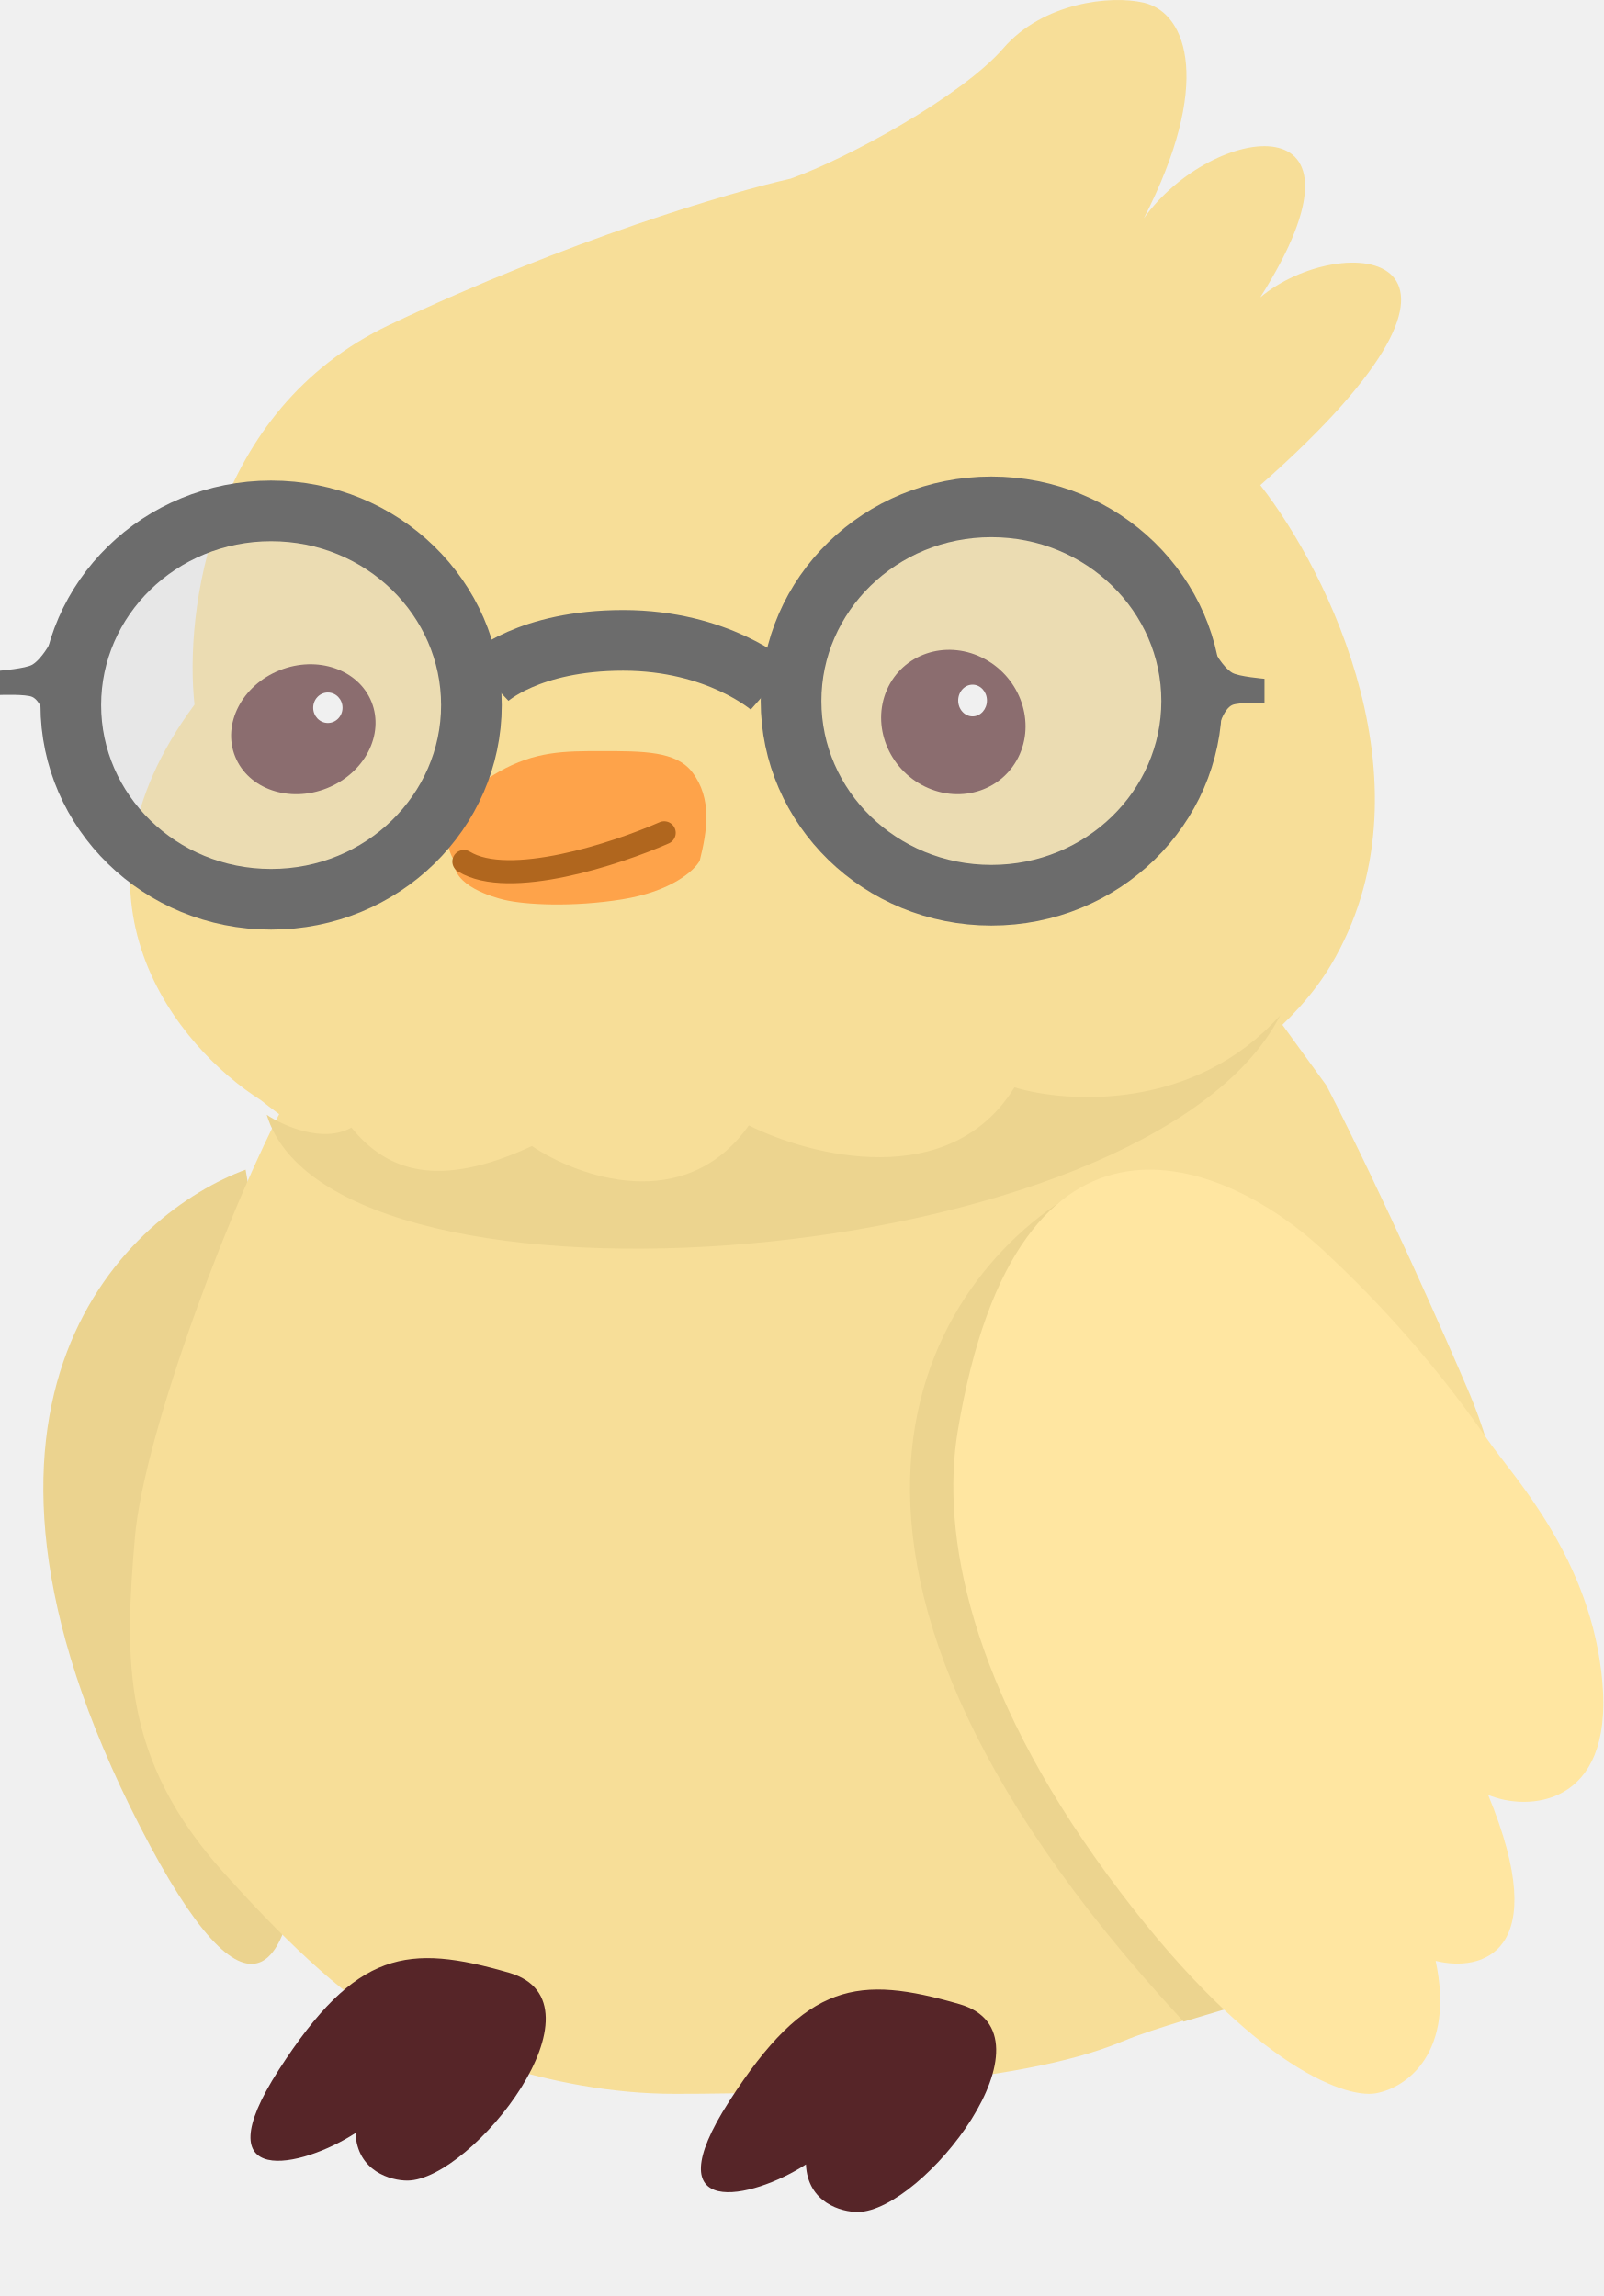
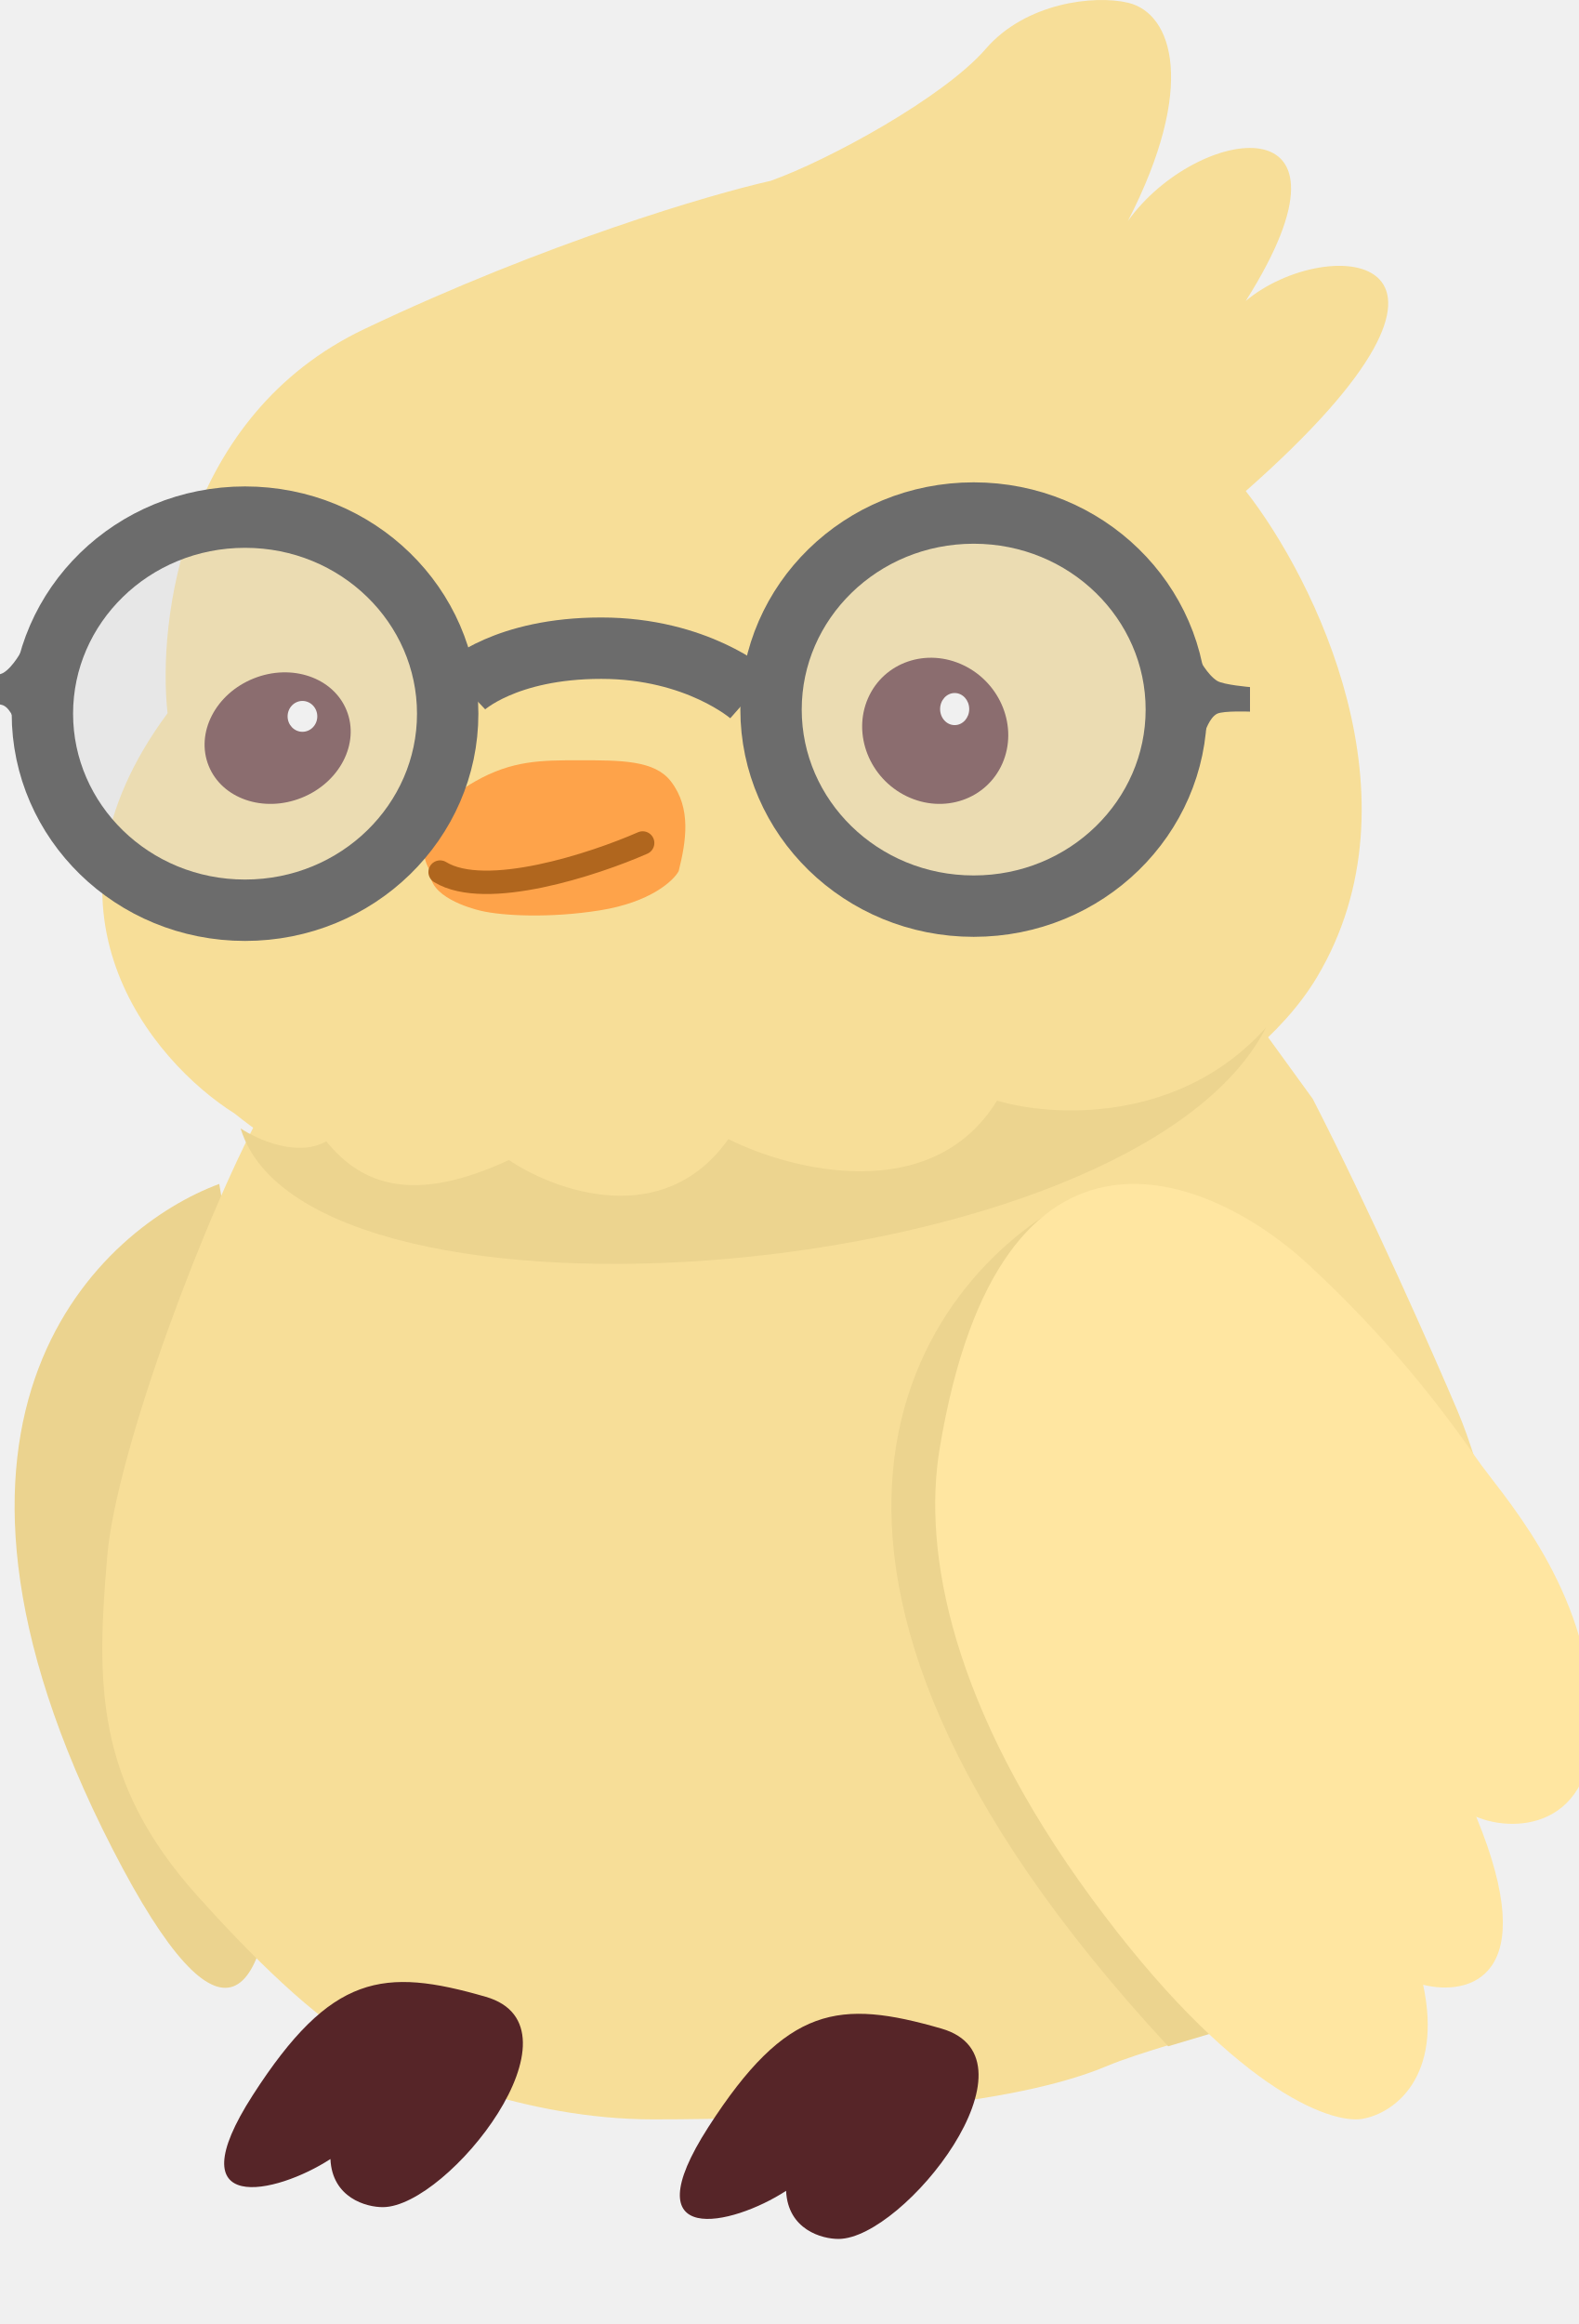
- <svg xmlns="http://www.w3.org/2000/svg" width="111" height="159" viewBox="0 0 111 159" fill="none">
+ <svg xmlns="http://www.w3.org/2000/svg" width="108" height="159" viewBox="2 0 108 159" fill="none">
  <path d="M17.004 81C9.095 83.92 -5.638 96.589 9.688 126.478C25.014 156.367 21.867 108.828 17.004 81Z" fill="#EBD38F" />
  <path d="M9.345 106.415C9.963 99.287 16.157 82.661 20.378 75.185L88.078 70L91.839 75.185C95.75 82.805 100.071 92.588 101.743 96.527C103.415 100.466 105 106.983 105 112.543C105 119.397 102.994 124.53 97.104 131.422C91.214 138.315 82.77 139.252 77.672 141.383C70.4 144.421 55.983 145 46.706 145C37.865 145 29.989 141.503 27.148 140.056C23.637 138.269 19.046 133.658 15.488 129.686C8.468 121.849 8.593 115.089 9.345 106.415Z" fill="#F7DE98" />
  <path d="M13.466 48.796C3.572 62.16 12.4 72.621 18.051 76.181C39.868 93.708 82.944 82.206 92.115 66.87C99.452 54.602 91.93 39.576 87.252 33.597C106.076 17.002 92.827 15.908 87.252 20.589C96.012 6.741 83.909 8.52 79.192 15.112C83.909 5.92 82.253 0.91 79.192 0.186C76.876 -0.361 72.189 0.186 69.465 3.336C66.603 6.645 58.719 10.958 54.736 12.373C50.66 13.286 39.395 16.59 26.945 22.506C14.494 28.421 12.771 42.497 13.466 48.796Z" fill="#F7DE98" />
  <path d="M34.515 53.46C30.724 55.617 30.531 58.154 31.449 59.612C31.313 61.331 34.158 62.138 34.91 62.314C36.375 62.658 39.622 62.833 43.065 62.281C46.508 61.729 48.086 60.264 48.444 59.601C48.95 57.566 49.332 55.306 47.913 53.46C46.8 52.015 44.537 52.015 41.651 52.015L41.65 52.015C39.039 52.015 37.055 52.015 34.515 53.46Z" fill="#FEA34A" />
  <path d="M45.98 57.674C42.659 59.133 35.237 61.575 32.117 59.664" stroke="#B0661E" stroke-width="1.6" stroke-linecap="round" />
  <path d="M25.721 48.608C26.628 50.862 25.249 53.537 22.642 54.582C20.034 55.627 17.185 54.646 16.279 52.392C15.372 50.138 16.751 47.463 19.358 46.418C21.966 45.373 24.815 46.354 25.721 48.608Z" fill="#562528" />
  <path d="M23.713 49.012C23.713 49.595 23.258 50.067 22.697 50.067C22.137 50.067 21.682 49.595 21.682 49.012C21.682 48.429 22.137 47.956 22.697 47.956C23.258 47.956 23.713 48.429 23.713 49.012Z" fill="white" />
  <path d="M61.4 47.774C60.32 50.246 61.504 53.246 64.044 54.476C66.585 55.705 69.52 54.698 70.6 52.226C71.68 49.754 70.496 46.754 67.956 45.524C65.415 44.295 62.48 45.302 61.4 47.774Z" fill="#562528" />
  <path d="M68.327 48.512C68.327 49.118 67.881 49.61 67.331 49.61C66.781 49.61 66.335 49.118 66.335 48.512C66.335 47.906 66.781 47.414 67.331 47.414C67.881 47.414 68.327 47.906 68.327 48.512Z" fill="white" />
  <path d="M36.827 79.366C30.322 82.38 26.776 81.096 24.328 78.085C22.371 79.201 19.605 77.961 18.466 77.201C23.068 92.412 79.563 88.066 88.638 70.299C82.707 76.946 73.896 76.403 70.231 75.3C65.77 82.544 56.115 80.074 51.844 77.933C47.42 84.186 39.989 81.494 36.827 79.366Z" fill="#ECD48F" />
  <path d="M81.942 140C51.035 106.65 64.801 87.481 75.481 82L88 138.188L81.942 140Z" fill="#ECD48F" />
  <path d="M66.304 99.107C70.456 74.1 84.902 80.334 91.606 86.578C94.518 89.29 98.742 93.553 103.024 99.753C104.757 102.262 110.212 107.968 110.939 116.545C111.665 125.122 105.749 125.458 103.024 124.295C107.591 135.352 102.505 136.567 99.391 135.792C100.74 142.095 97.444 144.575 95.239 144.963C93.033 145.35 86.234 142.87 76.684 129.85C67.134 116.829 65.124 106.211 66.304 99.107Z" fill="#FFE6A1" />
  <path d="M19.297 143.346C13.941 151.674 20.883 150.142 24.612 147.713C24.732 150.369 27.064 151.014 28.215 151.005C32.692 150.969 42.373 138.675 35.243 136.614C28.243 134.591 24.654 135.019 19.297 143.346Z" fill="#562528" />
  <path d="M50.48 145.521C45.124 153.849 52.066 152.316 55.795 149.888C55.915 152.544 58.247 153.189 59.398 153.18C63.875 153.144 73.557 140.85 66.427 138.789C59.426 136.766 55.837 137.194 50.48 145.521Z" fill="#562528" />
  <path d="M32.637 48.828C32.637 56.202 26.481 62.275 18.769 62.275C11.057 62.275 4.901 56.202 4.901 48.828C4.901 41.453 11.057 35.38 18.769 35.38C26.481 35.38 32.637 41.453 32.637 48.828Z" fill="#D9D9D9" fill-opacity="0.4" stroke="#6C6C6C" stroke-width="4.2" />
  <path d="M82.5 48.547C82.5 55.922 76.345 61.995 68.633 61.995C60.921 61.995 54.765 55.922 54.765 48.547C54.765 41.173 60.921 35.1 68.633 35.1C76.345 35.1 82.5 41.173 82.5 48.547Z" fill="#D9D9D9" fill-opacity="0.4" stroke="#6C6C6C" stroke-width="4.2" />
  <path d="M33.756 47.007C33.756 47.007 36.558 44.346 43.141 44.346C49.724 44.346 53.366 47.567 53.366 47.567" stroke="#6C6C6C" stroke-width="4.2" />
  <path d="M85.301 46.587C84.636 46.183 84.04 45.046 84.04 45.046L84.46 50.088C84.46 50.088 84.766 49.081 85.301 48.828C85.746 48.617 87.542 48.688 87.542 48.688V47.007C87.542 47.007 85.745 46.856 85.301 46.587Z" fill="#6C6C6C" />
  <path d="M2.241 46.026C2.906 45.623 3.502 44.485 3.502 44.485L3.081 49.528C3.081 49.528 2.776 48.52 2.241 48.267C1.796 48.056 0 48.127 0 48.127V46.446C0 46.446 1.798 46.295 2.241 46.026Z" fill="#6C6C6C" />
</svg>
